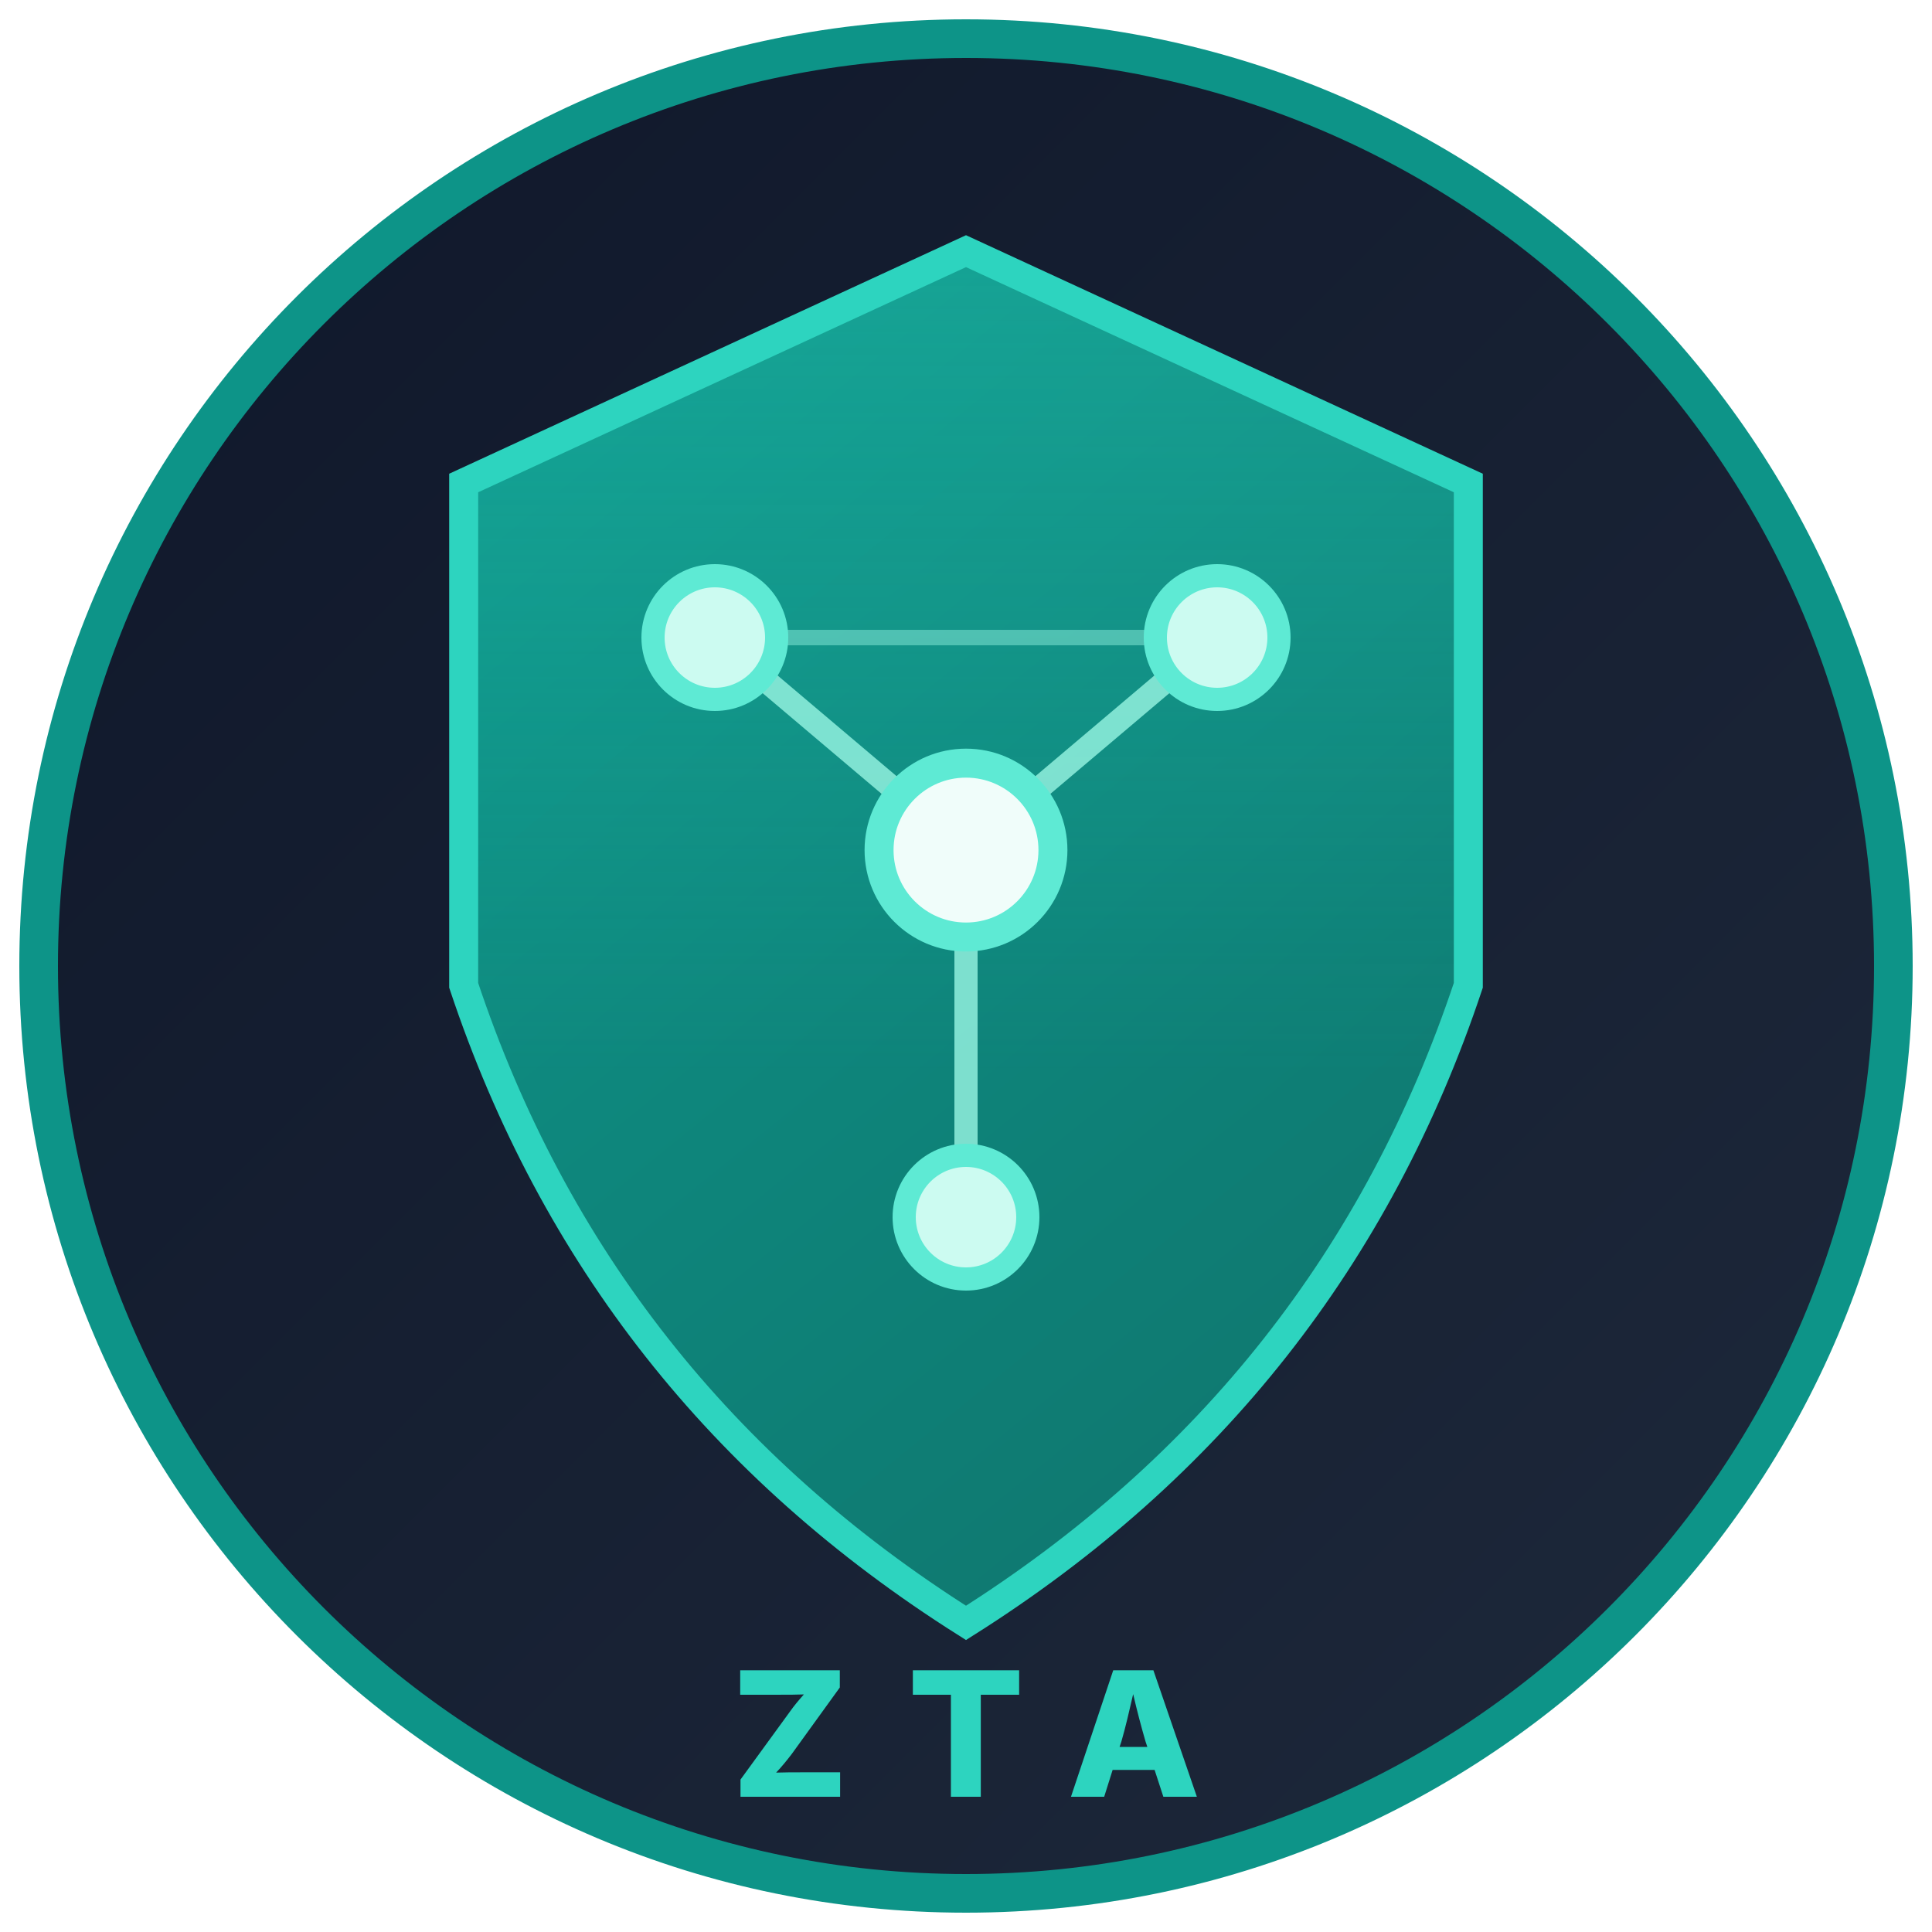
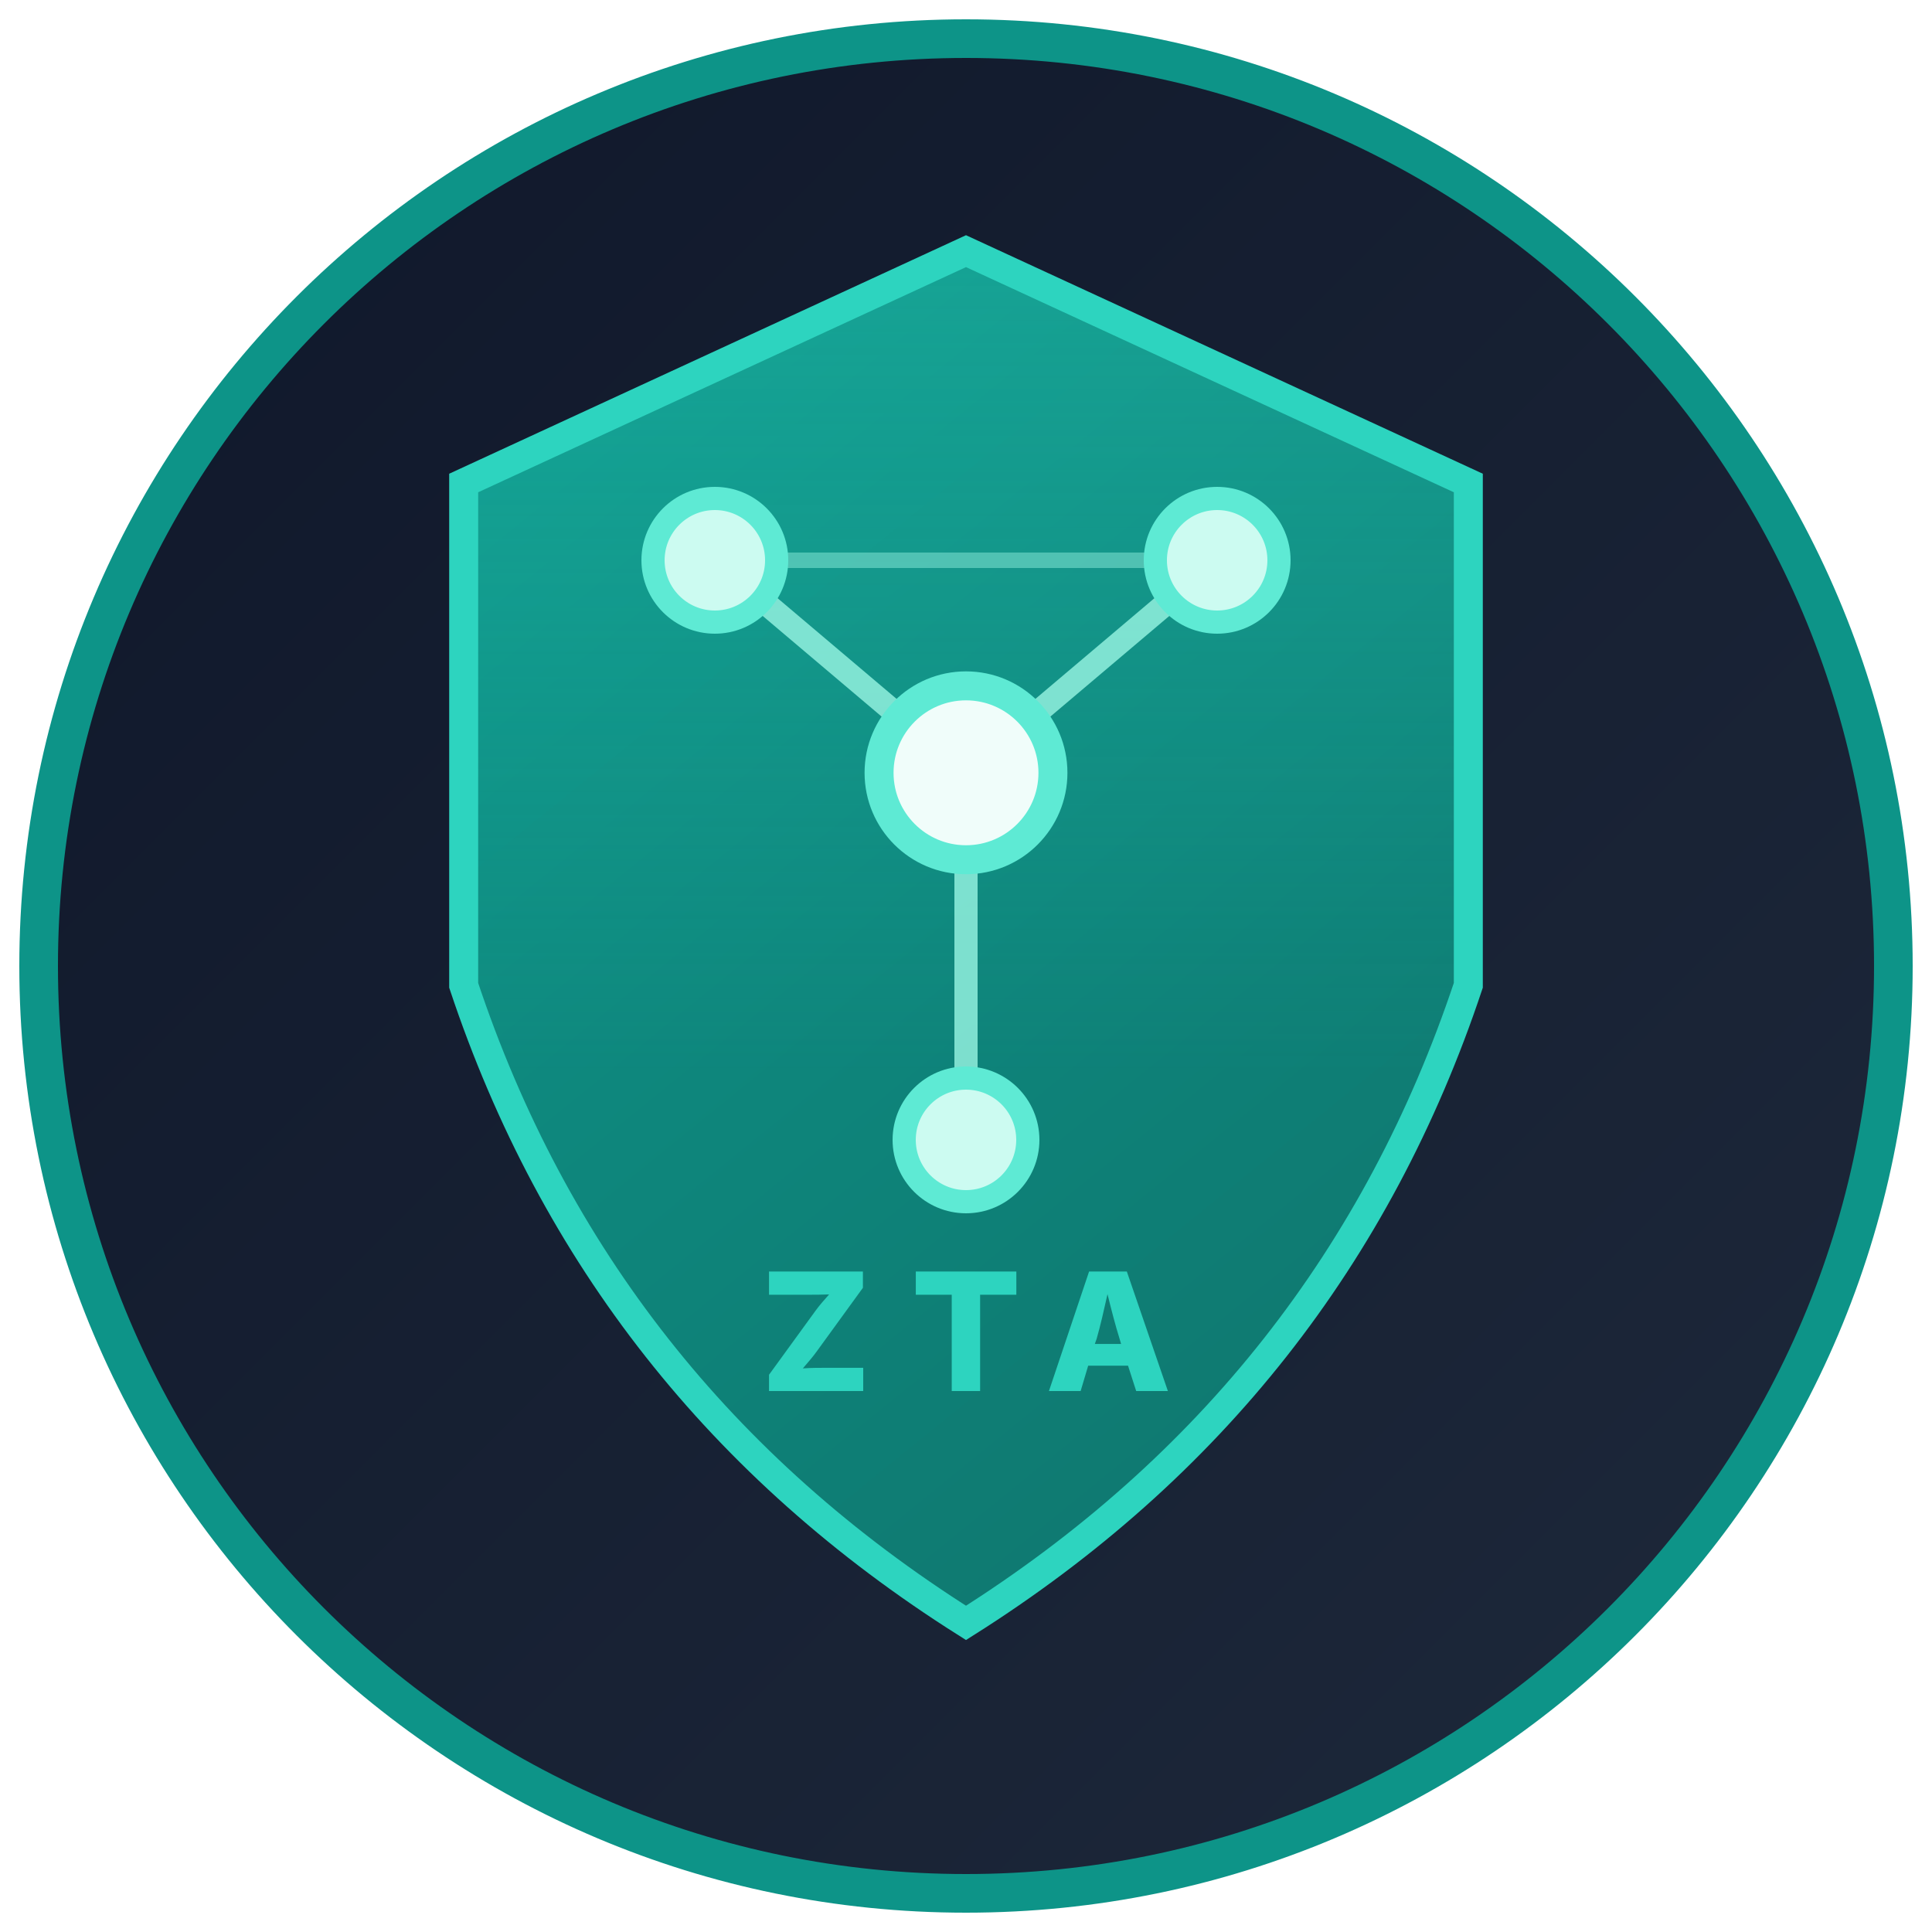
<svg xmlns="http://www.w3.org/2000/svg" viewBox="0 0 100 100" fill="none">
  <defs>
    <linearGradient id="bg" x1="0%" y1="0%" x2="100%" y2="100%">
      <stop offset="0%" stop-color="#0f172a" />
      <stop offset="100%" stop-color="#1e293b" />
    </linearGradient>
    <linearGradient id="shd" x1="20%" y1="0%" x2="80%" y2="100%">
      <stop offset="0%" stop-color="#0d9488" />
      <stop offset="100%" stop-color="#0f766e" />
    </linearGradient>
    <linearGradient id="hl" x1="0%" y1="0%" x2="0%" y2="100%">
      <stop offset="0%" stop-color="#2dd4bf" stop-opacity="0.28" />
      <stop offset="60%" stop-color="#2dd4bf" stop-opacity="0" />
    </linearGradient>
  </defs>
  <circle cx="50" cy="50" r="48" fill="url(#bg)" stroke="#0d9488" stroke-width="2" />
  <path d="M50 13 L76 25 L76 51 Q69 72 50 84 Q31 72 24 51 L24 25 Z" fill="url(#shd)" />
  <path d="M50 13 L76 25 L76 51 Q69 72 50 84 Q31 72 24 51 L24 25 Z" fill="url(#hl)" />
  <path d="M50 13 L76 25 L76 51 Q69 72 50 84 Q31 72 24 51 L24 25 Z" stroke="#2dd4bf" stroke-width="1.5" fill="none" />
-   <line x1="50" y1="44" x2="37" y2="33" stroke="#99f6e4" stroke-width="1.2" opacity="0.8" />
-   <line x1="50" y1="44" x2="63" y2="33" stroke="#99f6e4" stroke-width="1.2" opacity="0.8" />
-   <line x1="50" y1="44" x2="50" y2="63" stroke="#99f6e4" stroke-width="1.2" opacity="0.8" />
-   <line x1="37" y1="33" x2="63" y2="33" stroke="#99f6e4" stroke-width="0.8" opacity="0.45" />
-   <circle cx="50" cy="44" r="4.5" fill="#f0fdfa" stroke="#5eead4" stroke-width="1.5" />
-   <circle cx="37" cy="33" r="3.2" fill="#ccfbf1" stroke="#5eead4" stroke-width="1.2" />
-   <circle cx="63" cy="33" r="3.2" fill="#ccfbf1" stroke="#5eead4" stroke-width="1.2" />
-   <circle cx="50" cy="63" r="3.2" fill="#ccfbf1" stroke="#5eead4" stroke-width="1.2" />
-   <text x="50" y="93" font-family="system-ui,-apple-system,BlinkMacSystemFont,sans-serif" font-weight="800" font-size="9" fill="#2dd4bf" text-anchor="middle" letter-spacing="3">ZTA</text>
+   <line x1="50" y1="40" x2="37" y2="29" stroke="#99f6e4" stroke-width="1.2" opacity="0.8" />
+   <line x1="50" y1="40" x2="63" y2="29" stroke="#99f6e4" stroke-width="1.2" opacity="0.8" />
+   <line x1="50" y1="40" x2="50" y2="59" stroke="#99f6e4" stroke-width="1.2" opacity="0.8" />
+   <line x1="37" y1="29" x2="63" y2="29" stroke="#99f6e4" stroke-width="0.8" opacity="0.45" />
+   <circle cx="50" cy="40" r="4.5" fill="#f0fdfa" stroke="#5eead4" stroke-width="1.5" />
+   <circle cx="37" cy="29" r="3.2" fill="#ccfbf1" stroke="#5eead4" stroke-width="1.2" />
+   <circle cx="63" cy="29" r="3.2" fill="#ccfbf1" stroke="#5eead4" stroke-width="1.2" />
+   <circle cx="50" cy="59" r="3.2" fill="#ccfbf1" stroke="#5eead4" stroke-width="1.2" />
+   <text x="50" y="72" font-family="system-ui,-apple-system,BlinkMacSystemFont,sans-serif" font-weight="800" font-size="8.5" fill="#2dd4bf" text-anchor="middle" letter-spacing="2">ZTA</text>
</svg>
